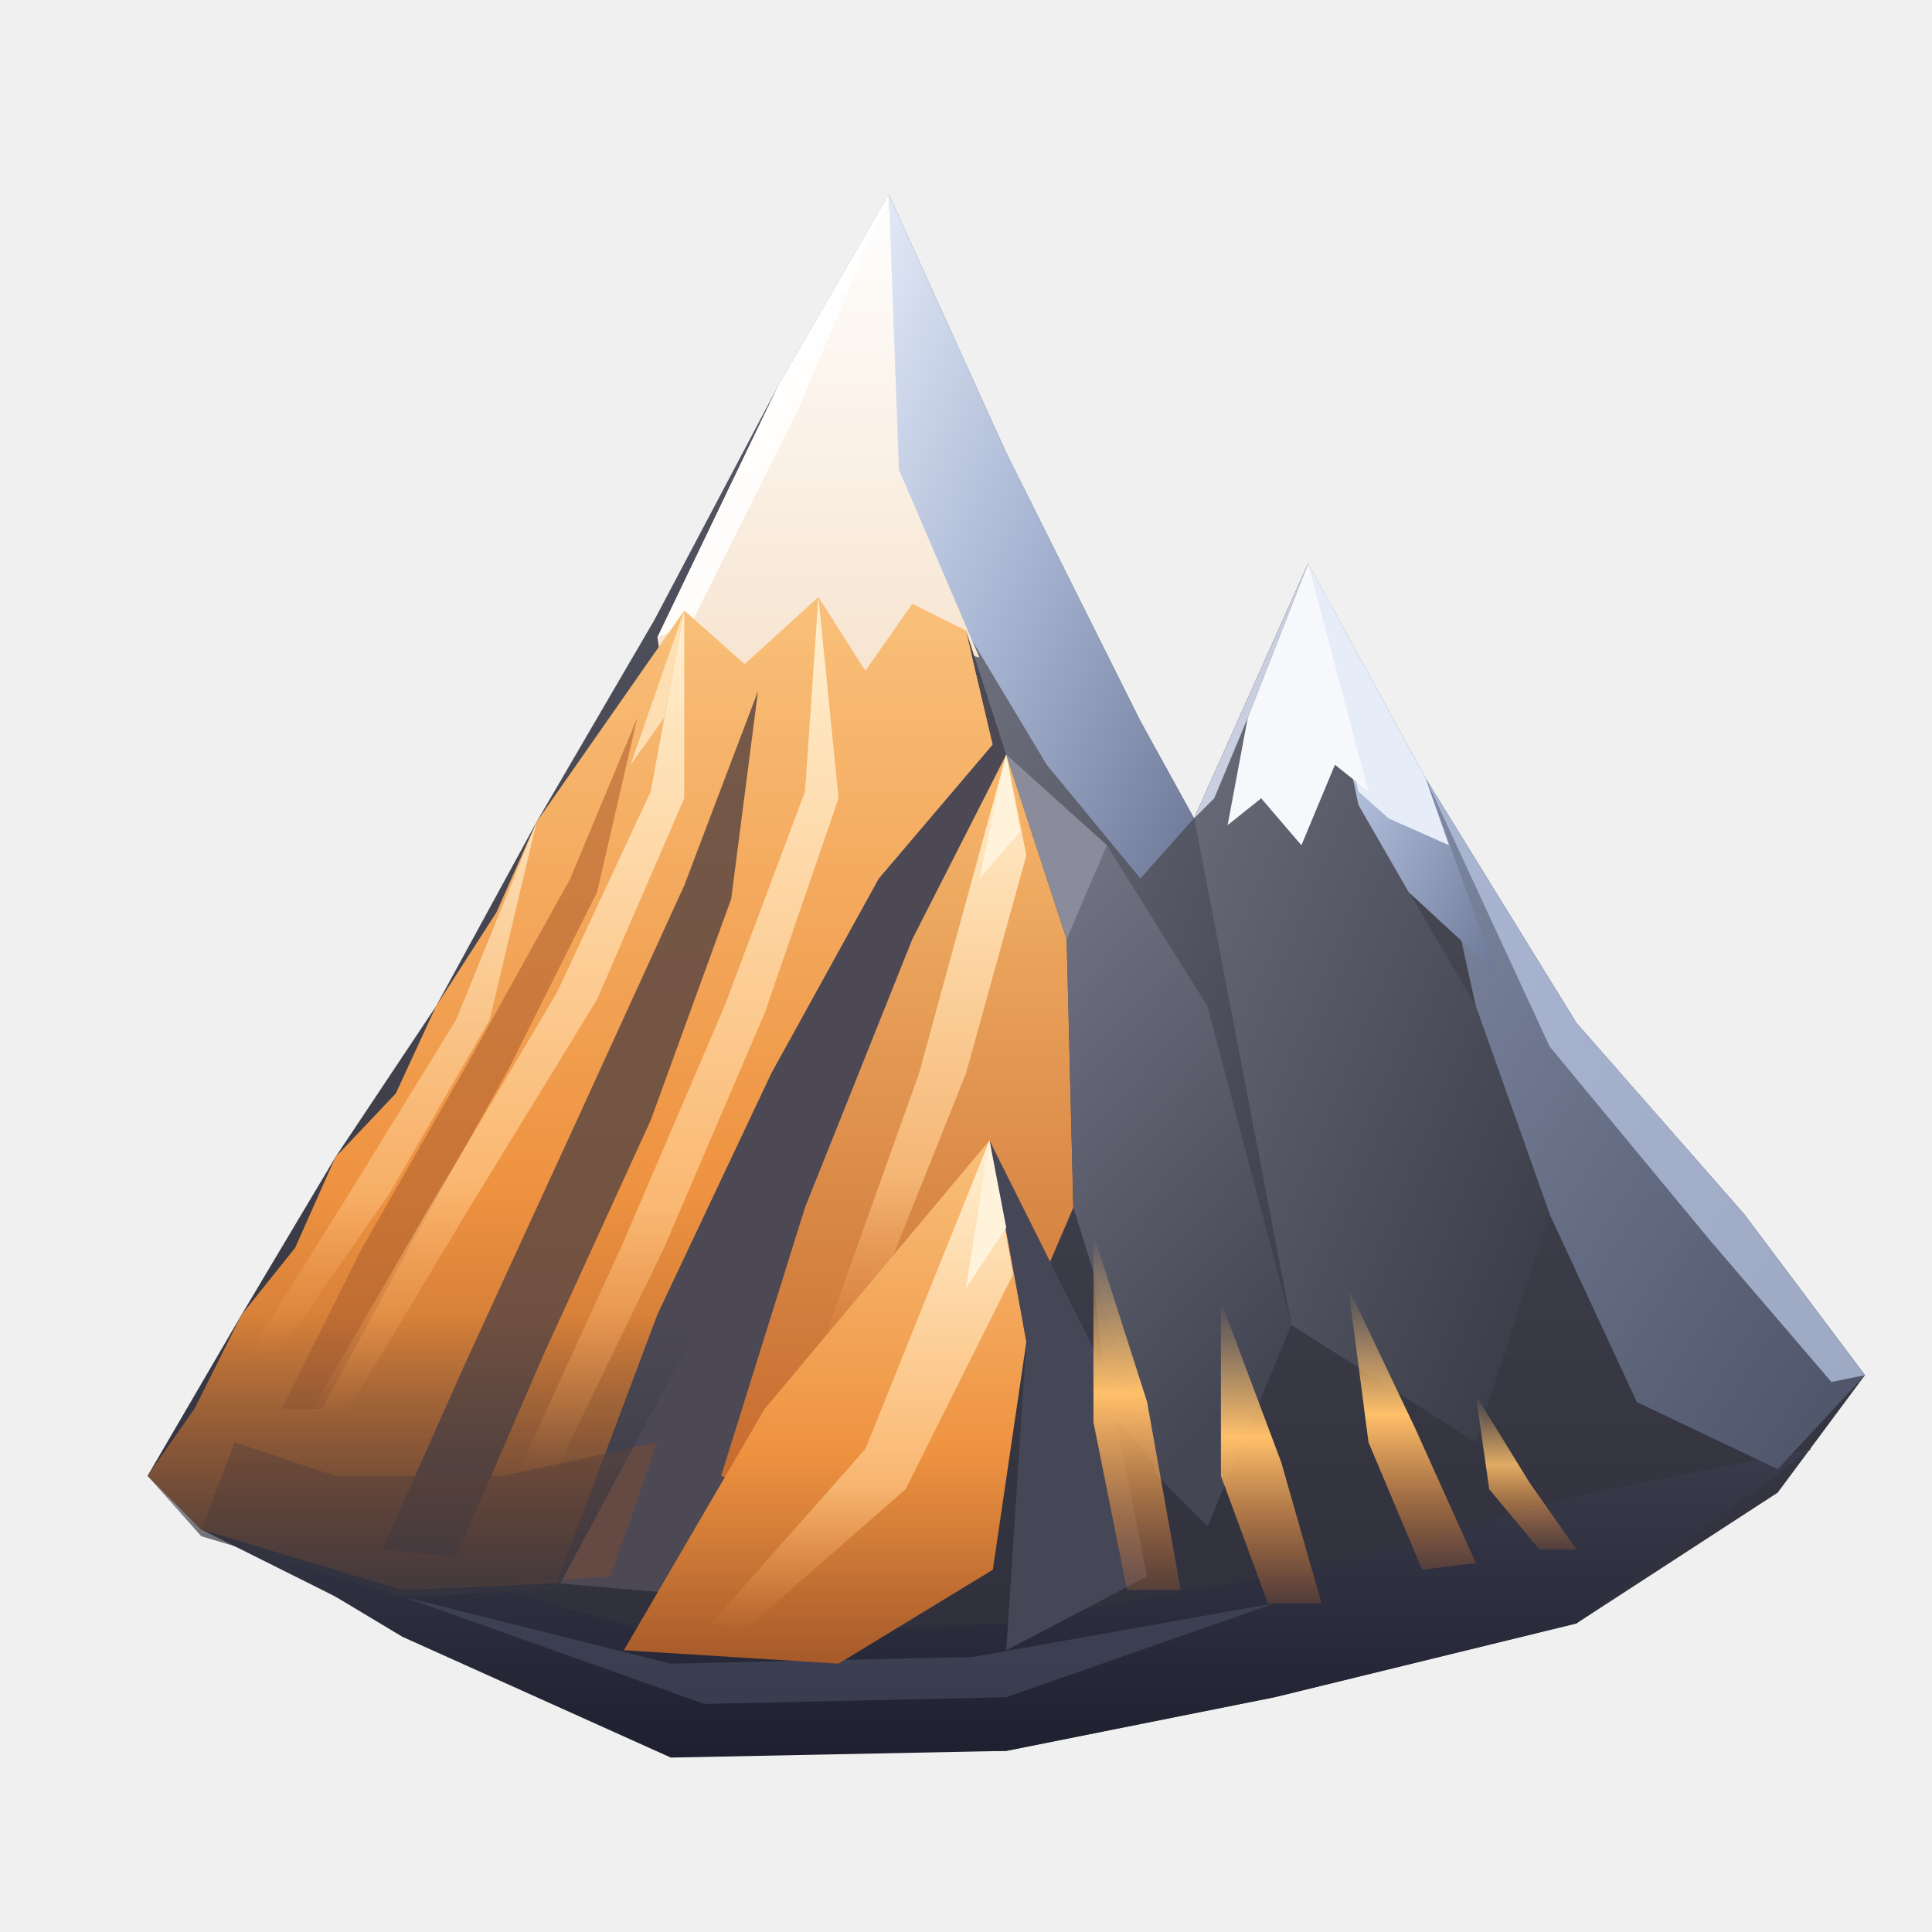
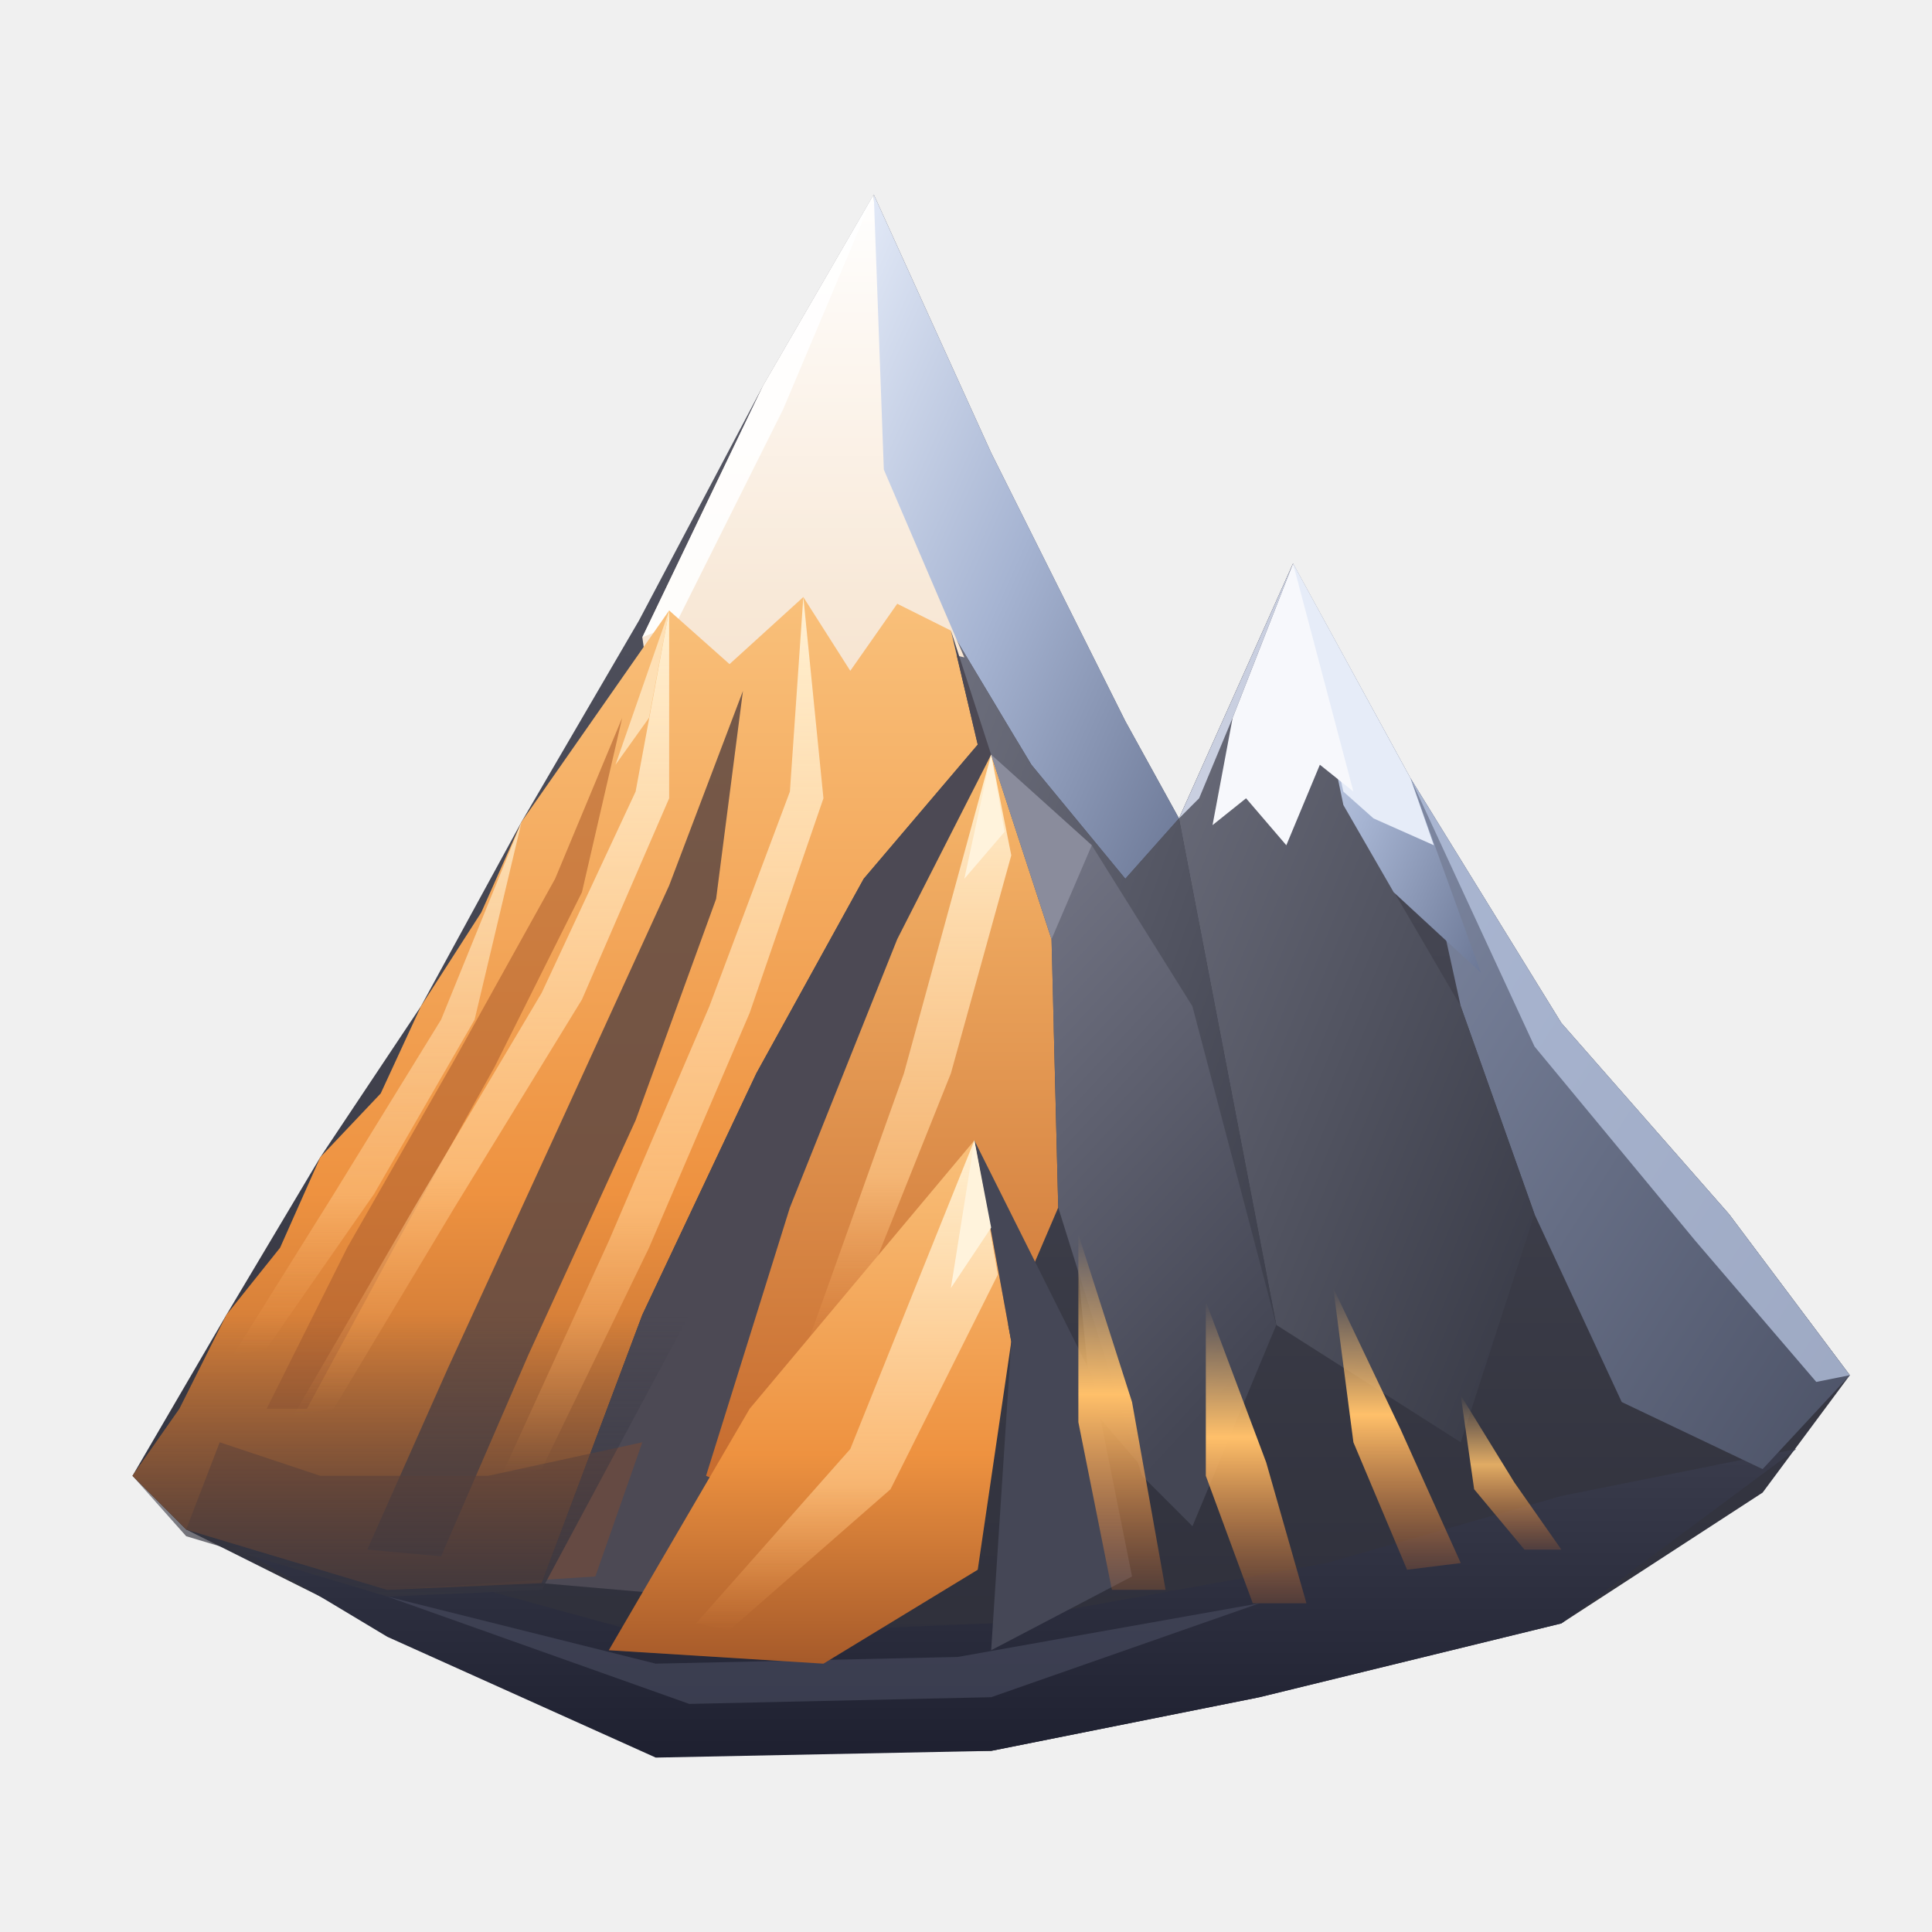
<svg xmlns="http://www.w3.org/2000/svg" width="512" height="512" viewBox="0 0 512 512" fill="none">
  <defs>
    <linearGradient id="lit" x1="0" y1="0" x2="0" y2="1">
      <stop offset="0" stop-color="#f9c07a" />
      <stop offset="0.6" stop-color="#ee9240" />
      <stop offset="1" stop-color="#a65a2a" />
    </linearGradient>
    <linearGradient id="litB" x1="0" y1="0" x2="0" y2="1">
      <stop offset="0" stop-color="#f8b86c" />
      <stop offset="1" stop-color="#c4682c" />
    </linearGradient>
    <linearGradient id="shade" x1="0" y1="0" x2="1" y2="1">
      <stop offset="0" stop-color="#6e707e" />
      <stop offset="1" stop-color="#363844" />
    </linearGradient>
    <linearGradient id="dark" x1="0" y1="0" x2="0" y2="1">
      <stop offset="0" stop-color="#5a5b68" />
      <stop offset="1" stop-color="#2c2d38" />
    </linearGradient>
    <linearGradient id="sky" x1="0" y1="0" x2="1" y2="1">
      <stop offset="0" stop-color="#e2e9f7" />
      <stop offset="0.5" stop-color="#a6b4d2" />
      <stop offset="1" stop-color="#6c7896" />
    </linearGradient>
    <linearGradient id="slope" x1="0" y1="0" x2="1" y2="1">
      <stop offset="0" stop-color="#7e88a2" />
      <stop offset="1" stop-color="#4c5266" />
    </linearGradient>
    <linearGradient id="snowL" x1="0" y1="0" x2="0" y2="1">
      <stop offset="0" stop-color="#ffffff" />
      <stop offset="1" stop-color="#f6e2cc" />
    </linearGradient>
    <linearGradient id="base" x1="0" y1="0" x2="0" y2="1">
      <stop offset="0" stop-color="#3a3c4c" />
      <stop offset="1" stop-color="#1e2030" />
    </linearGradient>
    <linearGradient id="seam" x1="0" y1="0" x2="0" y2="1">
      <stop offset="0" stop-color="#ffc070" stop-opacity="0" />
      <stop offset="0.45" stop-color="#ffc06a" />
      <stop offset="1" stop-color="#e8782c" stop-opacity="0.2" />
    </linearGradient>
    <linearGradient id="hl" x1="0" y1="0" x2="0" y2="1">
      <stop offset="0" stop-color="#fff0d2" />
      <stop offset="0.7" stop-color="#ffc888" stop-opacity="0.7" />
      <stop offset="1" stop-color="#f8a050" stop-opacity="0" />
    </linearGradient>
    <linearGradient id="midg" x1="0" y1="0" x2="0.4" y2="1">
      <stop offset="0" stop-color="#7c7e8e" />
      <stop offset="1" stop-color="#444654" />
    </linearGradient>
  </defs>
-   <g transform="scale(0.888889)">
+   <g transform="translate(-4 0) scale(0.888889)">
    <path d="M265 58 L300 135 L340 215 L356 244 L390 168 L425 232 L470 305 L520 362 L556 410 L530 445 L470 484 L380 506 L300 522 L200 522 L120 486 L60 456 L44 440 L72 392 L100 345 L130 300 L160 245 L195 185 L232 115 Z" fill="url(#dark)" />
    <path d="M50 446 L120 466 L200 488 L300 484 L400 466 L470 446 L540 432 L470 484 L380 506 L300 522 L200 524 L120 488 Z" fill="url(#base)" />
    <path d="M120 476 L200 496 L290 494 L380 478 L300 506 L210 508 Z" fill="#4a4d60" opacity="0.6" />
    <path d="M425 232 L470 305 L520 362 L556 410 L530 438 L488 418 L462 362 L440 300 Z" fill="url(#slope)" />
    <path d="M425 232 L470 305 L520 362 L556 410 L546 412 L510 370 L462 312 Z" fill="#b8c6e2" opacity="0.75" />
    <path d="M390 168 L405 240 L440 300 L462 362 L440 430 L385 395 L356 244 Z" fill="url(#shade)" />
    <path d="M390 168 L425 232 L446 290 L420 266 L405 240 Z" fill="url(#sky)" />
    <path d="M390 168 L425 232 L432 252 L414 244 L405 236 Z" fill="#e6ecf8" />
    <path d="M390 168 L408 236 L398 228 L388 252 L376 238 L366 246 L372 214 Z" fill="#f7f8fc" />
    <path d="M390 168 L372 214 L362 238 L356 244 Z" fill="#c9cfe0" />
    <path d="M265 58 L300 135 L340 215 L356 244 L340 262 L312 228 L288 188 L266 140 Z" fill="url(#sky)" />
    <path d="M288 188 L312 228 L340 262 L356 244 L385 395 L360 455 L330 420 L318 300 Z" fill="url(#shade)" />
    <path d="M265 58 L268 140 L292 196 L276 192 L262 214 L248 192 L226 210 L214 196 L198 204 L196 190 L232 115 Z" fill="url(#snowL)" />
    <path d="M265 58 L232 115 L196 190 L206 186 L238 122 Z" fill="#ffffff" opacity="0.9" />
    <path d="M204 182 L222 198 L244 178 L258 200 L272 180 L288 188 L296 222 L262 262 L230 320 L196 392 L166 472 L120 474 L60 456 L44 440 L58 420 L72 392 L88 372 L100 345 L118 326 L130 300 L148 272 L160 245 Z" fill="url(#lit)" />
    <path d="M288 188 L300 225 L274 280 L250 350 L226 430 L212 476 L166 472 L196 392 L230 320 L262 262 L296 222 Z" fill="#4c4954" />
    <path d="M226 206 L204 264 L172 334 L138 408 L114 462 L136 464 L162 404 L194 334 L218 268 Z" fill="#5e4842" opacity="0.85" />
    <path d="M190 214 L170 262 L140 316 L108 372 L84 420 L96 420 L122 372 L152 318 L178 266 Z" fill="#b0602e" opacity="0.6" />
    <path d="M60 456 L120 474 L182 470 L196 430 L150 440 L100 440 L70 430 Z" fill="#7a4a34" opacity="0.55" />
    <linearGradient id="fadeB" x1="0" y1="0" x2="0" y2="1">
      <stop offset="0" stop-color="#34343f" stop-opacity="0" />
      <stop offset="1" stop-color="#34343f" stop-opacity="0.85" />
    </linearGradient>
    <path d="M44 440 L58 420 L72 392 L210 392 L166 474 L120 476 L60 458 Z" fill="url(#fadeB)" />
    <path d="M204 182 L194 236 L166 296 L128 360 L92 422 L104 420 L140 360 L178 298 L204 238 Z" fill="url(#hl)" />
    <path d="M160 245 L136 304 L104 356 L74 404 L84 402 L116 356 L146 304 Z" fill="url(#hl)" opacity="0.75" />
    <path d="M244 178 L240 236 L216 300 L186 370 L154 440 L166 438 L198 372 L228 302 L250 238 Z" fill="url(#hl)" />
    <path d="M300 225 L318 280 L320 360 L290 430 L240 450 L215 440 L240 360 L272 280 Z" fill="url(#litB)" />
    <path d="M300 225 L318 280 L320 360 L345 440 L360 455 L385 395 L360 300 L330 252 Z" fill="url(#midg)" />
    <path d="M300 225 L306 255 L288 320 L256 400 L244 404 L274 320 Z" fill="url(#hl)" />
    <path d="M300 225 L330 252 L318 280 Z" fill="#8a8c9c" />
    <path d="M295 340 L306 400 L296 468 L250 496 L186 492 L228 420 Z" fill="url(#lit)" />
    <path d="M295 340 L302 380 L270 444 L222 486 L212 484 L258 432 Z" fill="url(#hl)" />
    <path d="M295 340 L330 410 L342 470 L300 492 L306 400 Z" fill="#454756" />
    <path d="M295 340 L300 366 L288 384 Z" fill="#fff3dc" />
    <path d="M300 225 L304 248 L292 262 Z" fill="#fff3dc" />
    <path d="M204 182 L198 214 L188 228 Z" fill="#ffe8c4" opacity="0.8" />
    <path d="M326 368 L342 418 L352 474 L336 474 L326 424 Z" fill="url(#seam)" />
    <path d="M364 388 L382 436 L394 478 L378 478 L364 440 Z" fill="url(#seam)" />
    <path d="M402 384 L422 426 L440 466 L424 468 L408 430 Z" fill="url(#seam)" />
    <path d="M440 416 L456 442 L470 462 L459 462 L444 444 Z" fill="url(#seam)" opacity="0.85" />
  </g>
</svg>
